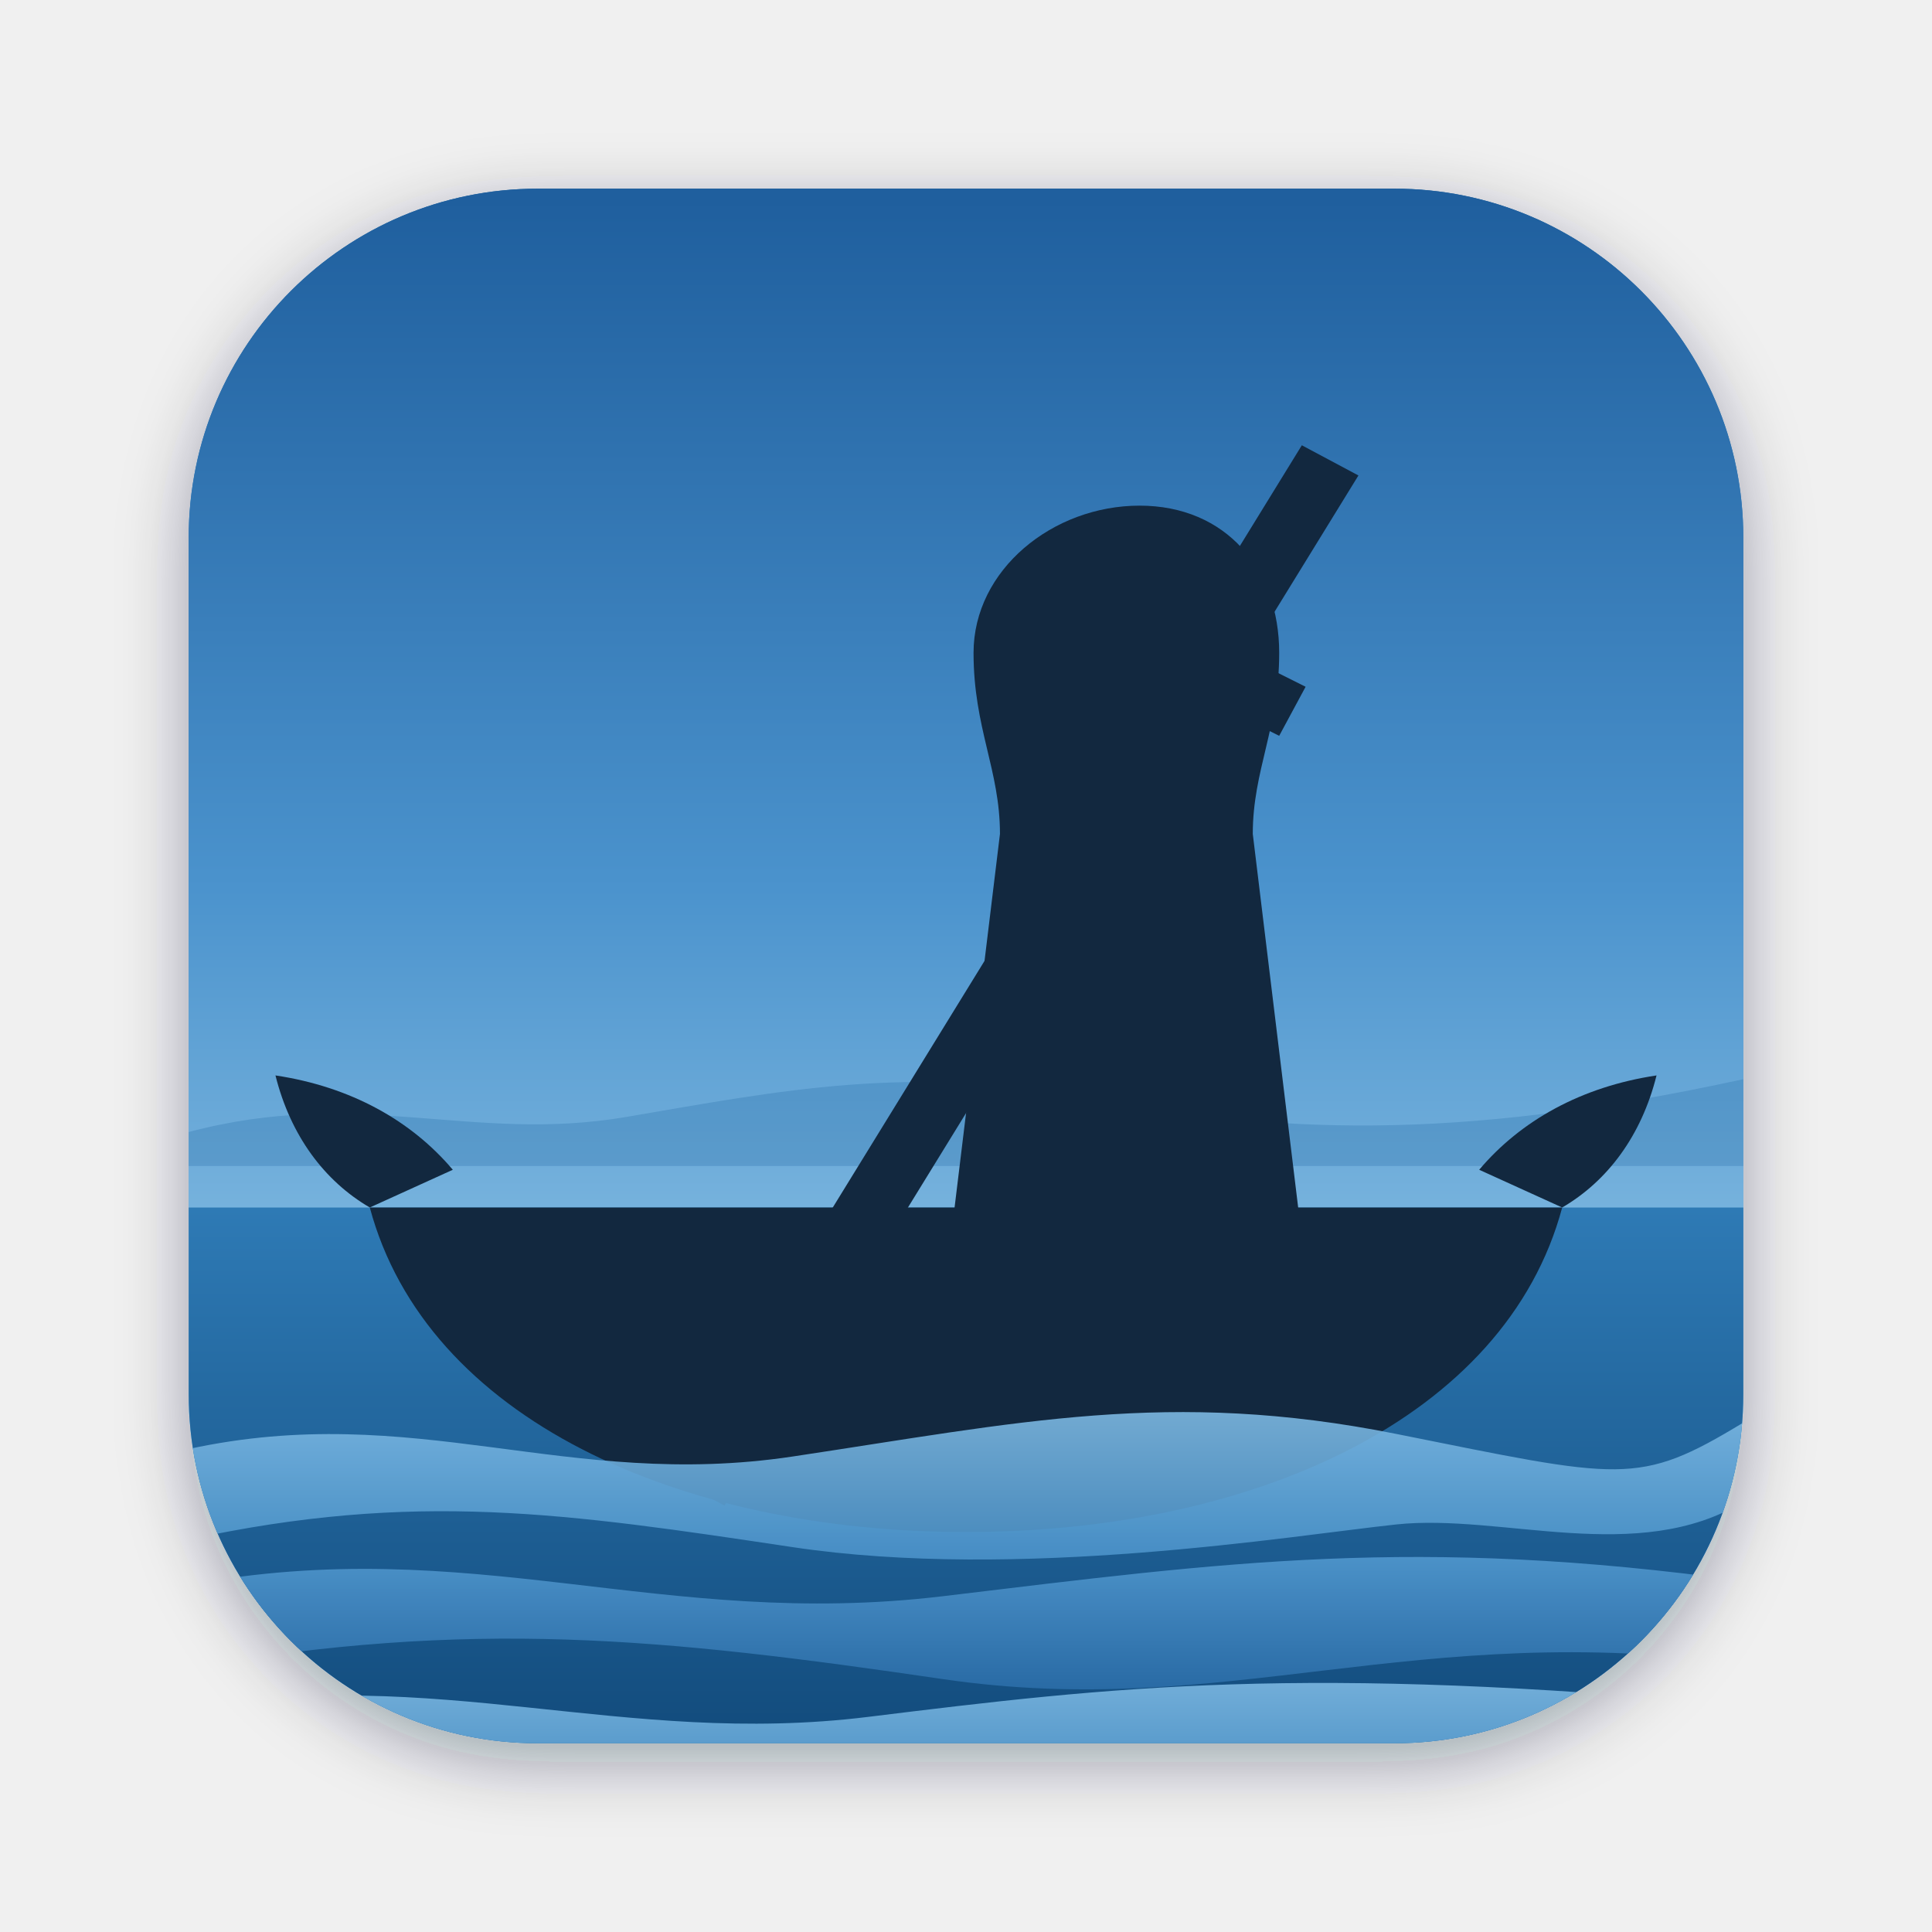
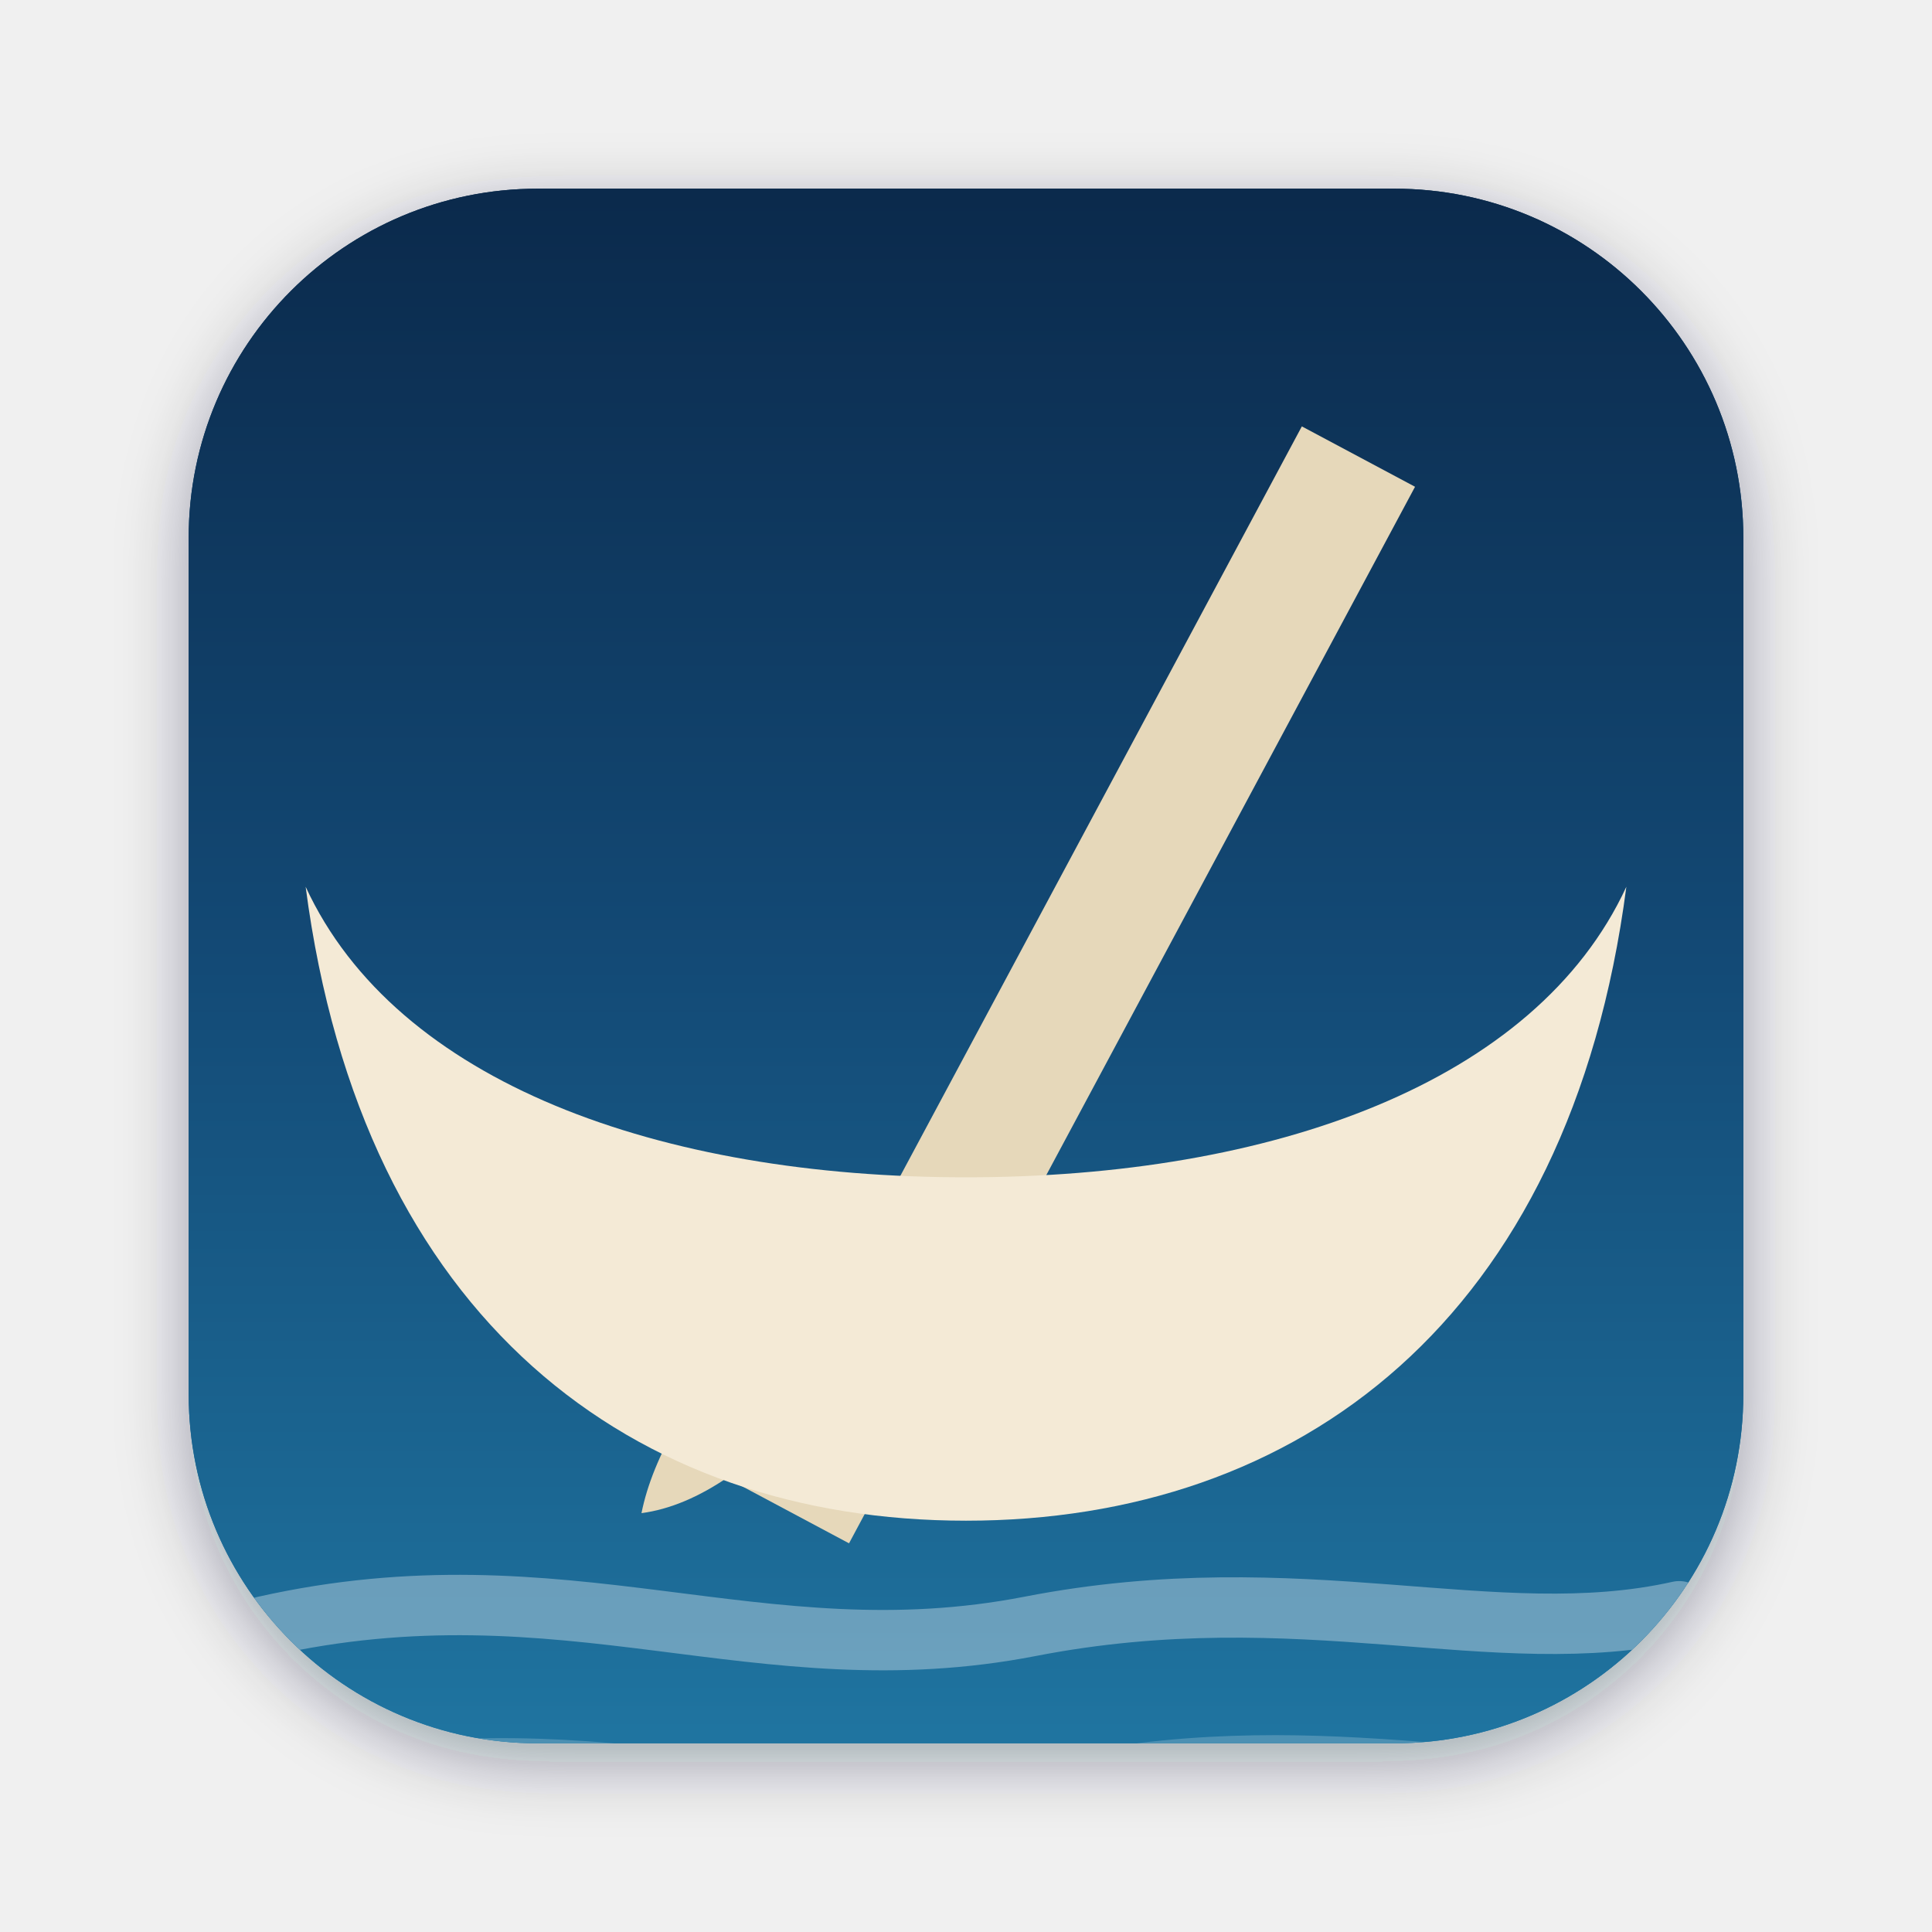
<svg xmlns="http://www.w3.org/2000/svg" viewBox="0 0 1024 1024" width="1024" height="1024">
  <defs>
-     <linearGradient id="obloha" x1="0" y1="0" x2="0" y2="1">
-       <stop offset="0" stop-color="#1f5f9e" />
-       <stop offset="0.45" stop-color="#4b93cd" />
-       <stop offset="0.78" stop-color="#8fc4e6" />
-       <stop offset="1" stop-color="#bcdcf0" />
-     </linearGradient>
    <linearGradient id="voda" x1="0" y1="0" x2="0" y2="1">
-       <stop offset="0" stop-color="#2e7ab5" />
-       <stop offset="1" stop-color="#124b7c" />
-     </linearGradient>
-     <linearGradient id="vlna1" x1="0" y1="0" x2="0" y2="1">
-       <stop offset="0" stop-color="#7cb8e2" stop-opacity="0.9" />
-       <stop offset="1" stop-color="#4a92c9" stop-opacity="0.9" />
-     </linearGradient>
-     <linearGradient id="vlna2" x1="0" y1="0" x2="0" y2="1">
-       <stop offset="0" stop-color="#4e94cb" stop-opacity="0.95" />
-       <stop offset="1" stop-color="#2a6ca6" stop-opacity="0.95" />
+       <stop offset="0" stop-color="#0b2a4c" />
+       <stop offset="0.5" stop-color="#134a76" />
+       <stop offset="1" stop-color="#1f74a0" />
    </linearGradient>
    <clipPath id="ramecek">
      <rect x="100" y="100" width="824" height="824" rx="185" ry="185" />
    </clipPath>
    <filter id="stin" x="-20%" y="-20%" width="140%" height="140%">
      <feDropShadow dx="0" dy="10" stdDeviation="18" flood-color="#0b2338" flood-opacity="0.35" />
    </filter>
  </defs>
  <g filter="url(#stin)">
-     <rect x="100" y="100" width="824" height="824" rx="185" ry="185" fill="url(#obloha)" />
+     <rect x="100" y="100" width="824" height="824" rx="185" ry="185" fill="url(#voda)" />
  </g>
  <g clip-path="url(#ramecek)">
-     <rect x="100" y="100" width="824" height="824" fill="url(#obloha)" />
-     <path d="M100 600 c 90 -24 150 6 232 -8 s 150 -28 246 -10 190 24 346 -10 v 46 H100 Z" fill="#2a6ea8" fill-opacity="0.30" />
-     <rect x="100" y="640" width="824" height="284" fill="url(#voda)" />
-     <g fill="#12283f">
-       <path d="M690 236 l30 16 -336 546 -30 -16 Z" />
-       <path d="M604 268                c 46 0 74 34 74 78                0 40 -14 62 -14 96                l 26 214 -186 0 26 -214                c 0 -34 -14 -56 -14 -96                0 -44 42 -78 88 -78 Z" />
-       <path d="M652 344 l40 20 -14 26 -40 -20 Z" />
-       <path d="M196 640 h632 c -30 112 -164 172 -316 172 S 226 752 196 640 Z" />
-       <path d="M196 640 c -24 -14 -42 -38 -50 -70 40 6 72 24 94 50 Z" />
-       <path d="M828 640 c 24 -14 42 -38 50 -70 -40 6 -72 24 -94 50 Z" />
+     <rect x="100" y="100" width="824" height="824" fill="url(#voda)" />
+     <g fill="#e6d8ba">
+       <path d="M690 226 l60 32 -300 560 -60 -32 Z" />
+       <path d="M436 736 c -34 40 -66 62 -96 66 6 -30 26 -64 60 -104 Z" />
    </g>
-     <g>
-       <path d="M100 768 c 120 -26 200 22 320 4 s 200 -36 320 -12 128 28 184 -6 v 42                c -56 34 -128 6 -184 12 s -200 30 -320 12 -200 -30 -320 -4 Z" fill="url(#vlna1)" />
-       <path d="M100 840 c 150 -28 250 24 400 6 s 250 -32 424 -8 v 44                c -174 -24 -274 30 -424 8 s -250 -32 -400 -6 Z" fill="url(#vlna2)" />
-       <path d="M100 906 c 130 -24 230 20 360 4 s 230 -28 464 -6 v 40                c -234 -22 -334 28 -464 6 s -230 -28 -360 -4 Z" fill="url(#vlna1)" />
-     </g>
+     <path d="M162 470 C 192 700 336 806 512 806 C 688 806 832 700 862 470              C 814 574 674 624 512 624 C 350 624 210 574 162 470 Z" fill="#f4ead6" />
+     <path d="M140 862 C 300 826 402 890 546 862 C 690 834 792 876 890 854" fill="none" stroke="#ffffff" stroke-opacity="0.34" stroke-width="32" stroke-linecap="round" />
+     <path d="M162 946 C 322 912 424 972 566 944 C 708 916 806 956 898 936" fill="none" stroke="#ffffff" stroke-opacity="0.2" stroke-width="28" stroke-linecap="round" />
  </g>
</svg>
